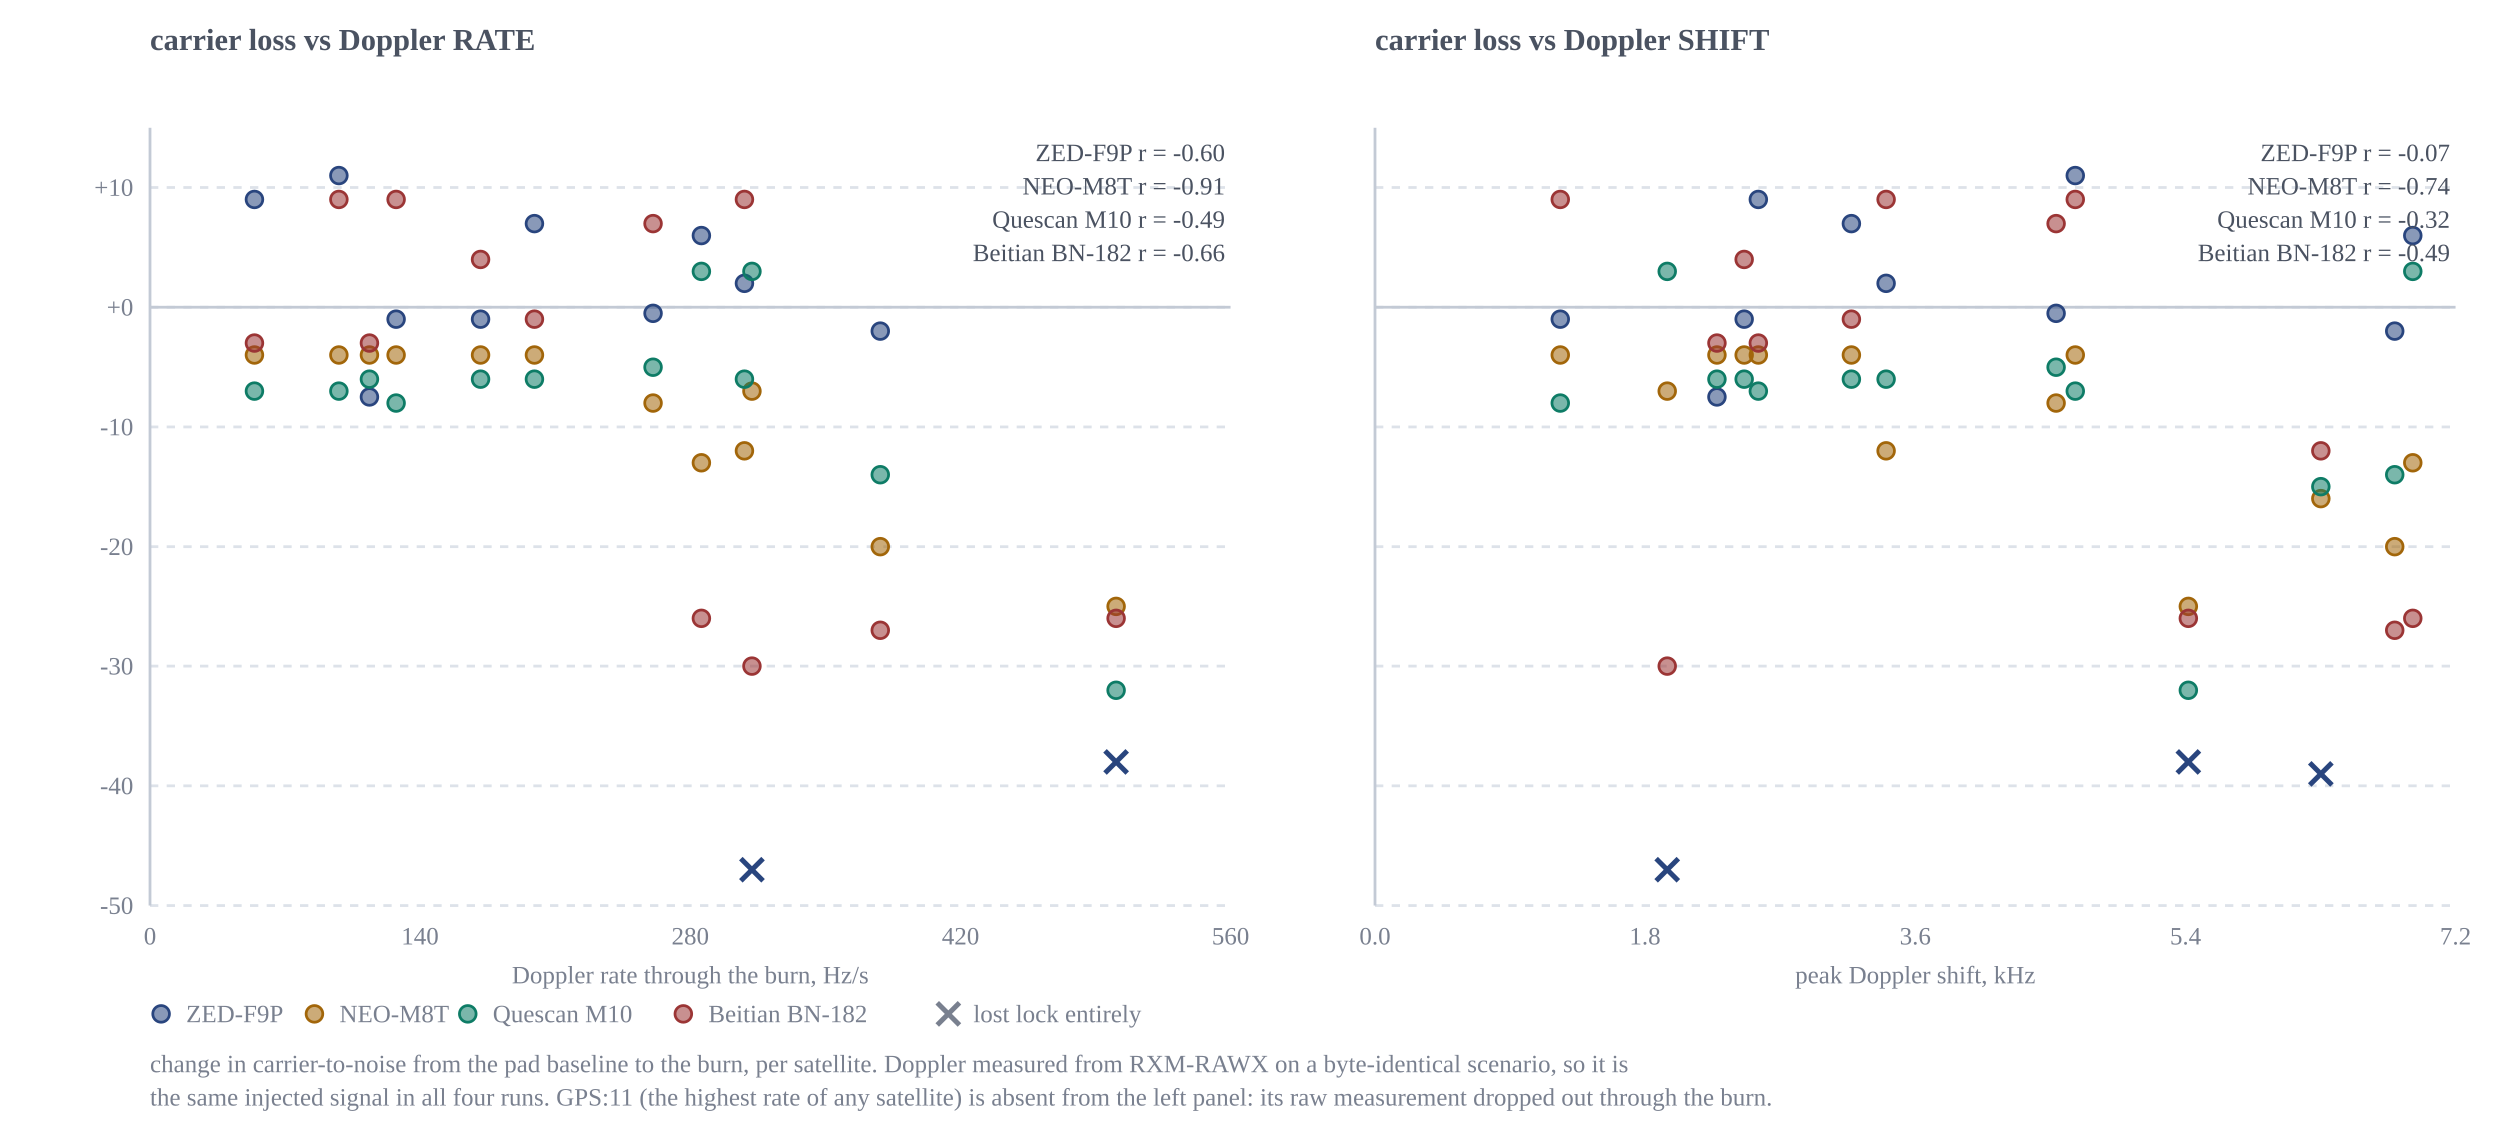
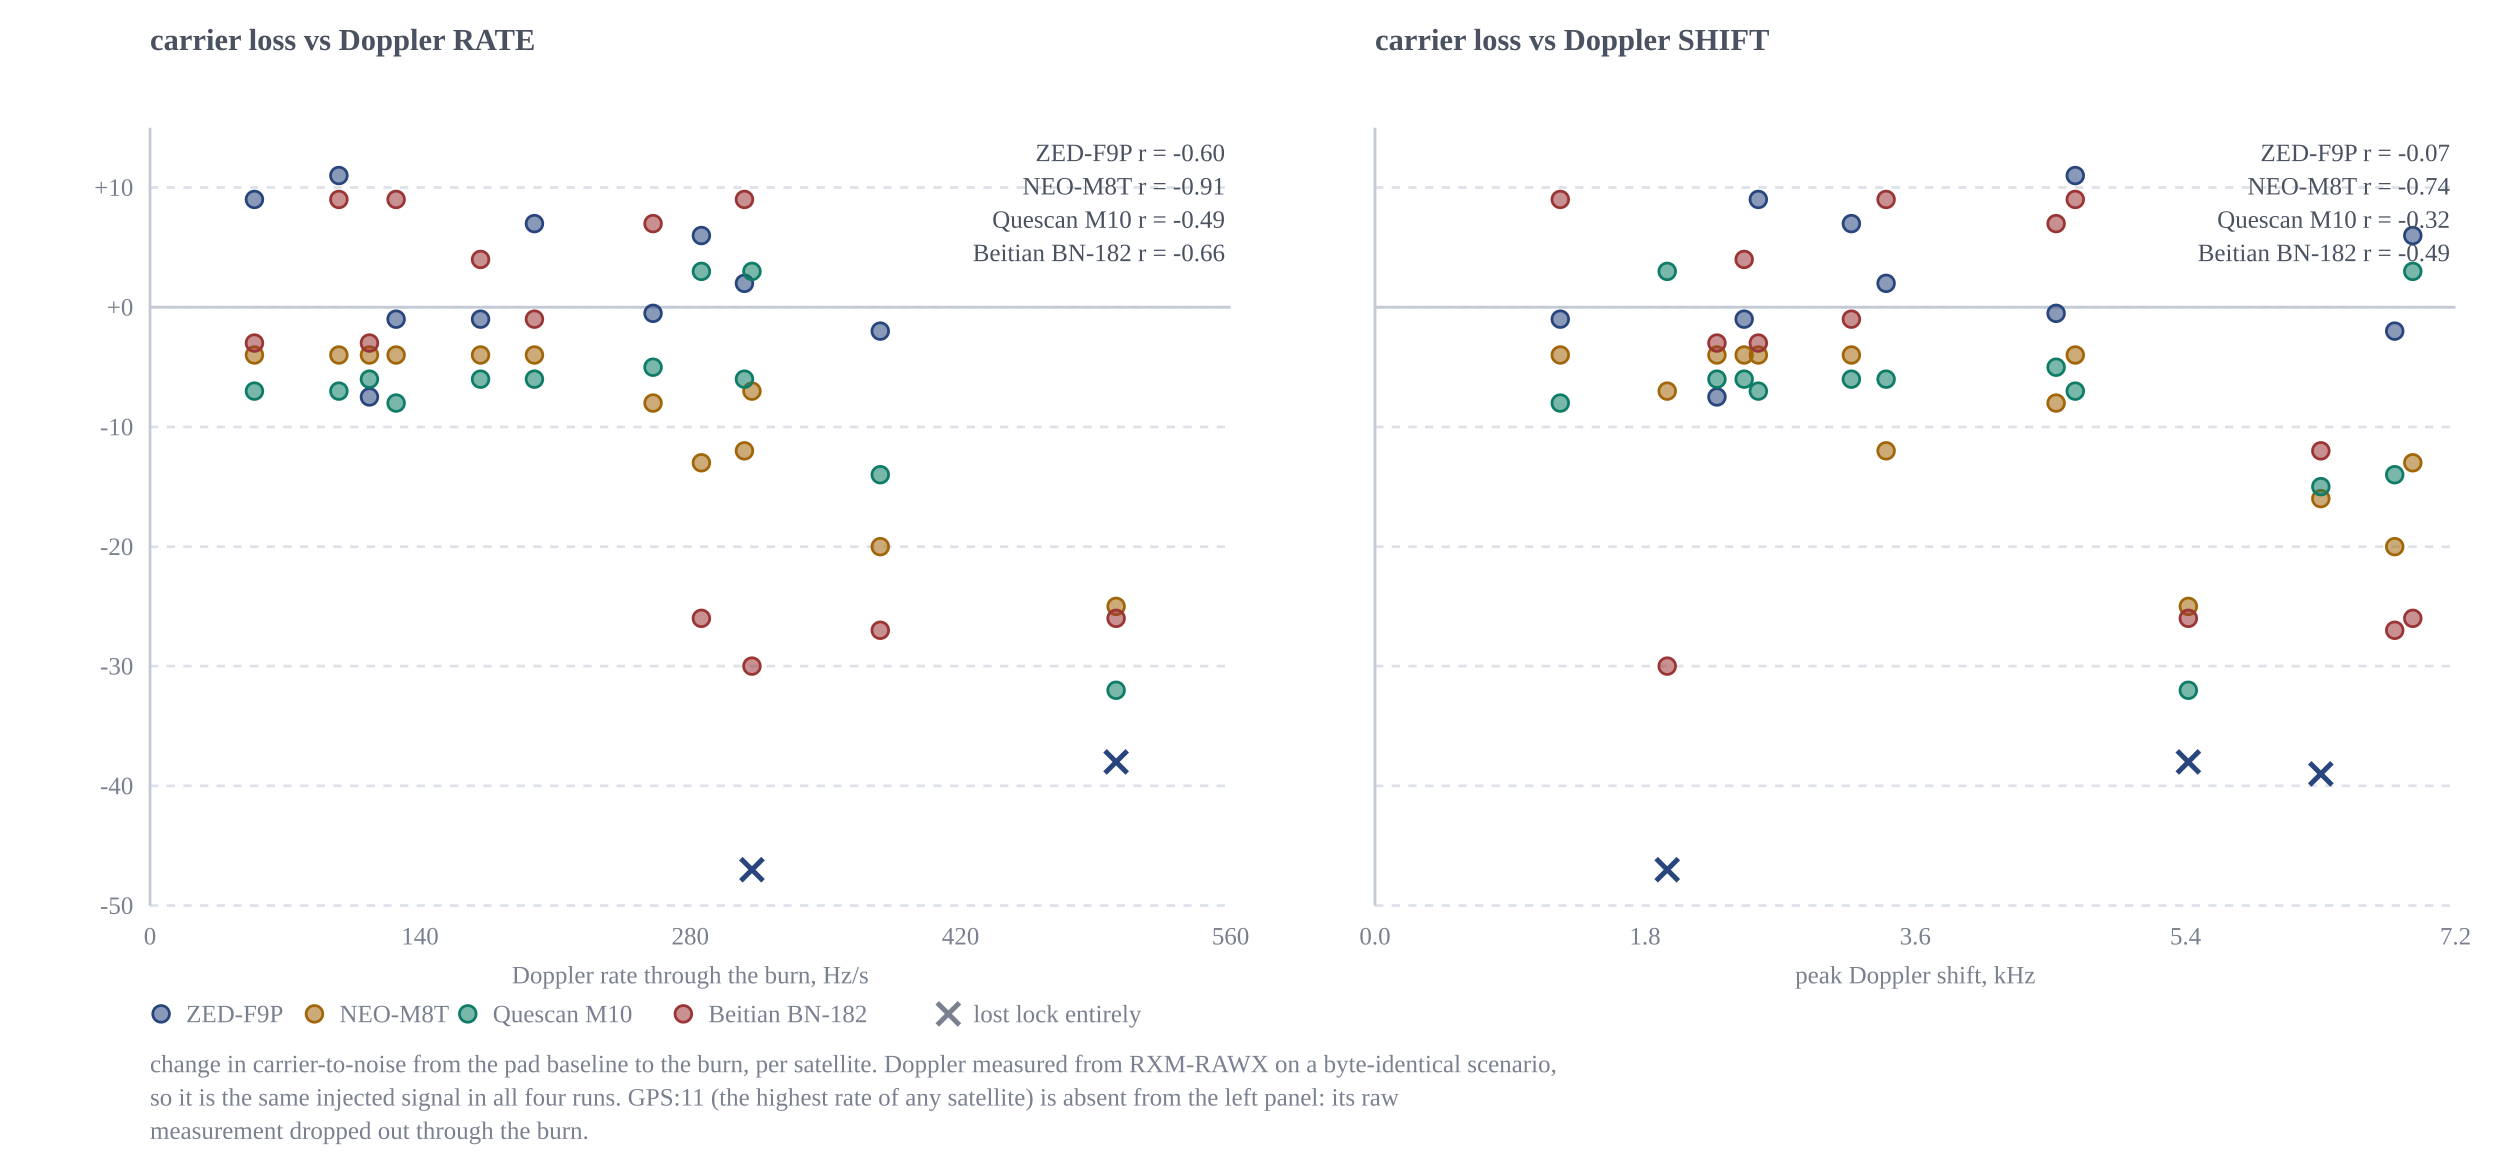
- <svg xmlns="http://www.w3.org/2000/svg" viewBox="0 0 900 410" role="img" aria-label="Carrier-to-noise change through the burn against measured Doppler rate and against peak Doppler shift. Loss tracks the rate on all four receivers and tracks the shift far more weakly.">
+ <svg xmlns="http://www.w3.org/2000/svg" viewBox="0 0 900 422" role="img" aria-label="Carrier-to-noise change through the burn against measured Doppler rate and against peak Doppler shift. Loss tracks the rate on all four receivers and tracks the shift far more weakly.">
  <style>.ax{stroke:var(--rule-strong,#C3CAD5);stroke-width:1}.gl{stroke:var(--rule,#DDE2E9);stroke-width:1;stroke-dasharray:3 3}.lbl{font-family:var(--f-mono,monospace);font-size:9px;fill:var(--ink-3,#79808F)}.ttl{font-family:var(--f-display,sans-serif);font-size:11px;font-weight:600;fill:var(--ink-2,#4A5261)}.rr{font-family:var(--f-mono,monospace);font-size:9px;fill:var(--ink-2,#4A5261)}</style>
  <text class="ttl" x="54" y="18">carrier loss vs Doppler RATE</text>
  <line class="gl" x1="54.0" y1="326.0" x2="443.0" y2="326.0" />
  <text class="lbl" x="48.0" y="329.0" text-anchor="end">-50</text>
  <line class="gl" x1="54.0" y1="282.9" x2="443.0" y2="282.9" />
  <text class="lbl" x="48.0" y="285.9" text-anchor="end">-40</text>
  <line class="gl" x1="54.0" y1="239.8" x2="443.0" y2="239.8" />
  <text class="lbl" x="48.0" y="242.8" text-anchor="end">-30</text>
  <line class="gl" x1="54.0" y1="196.8" x2="443.0" y2="196.8" />
  <text class="lbl" x="48.0" y="199.8" text-anchor="end">-20</text>
  <line class="gl" x1="54.0" y1="153.7" x2="443.0" y2="153.7" />
  <text class="lbl" x="48.0" y="156.7" text-anchor="end">-10</text>
  <line class="gl" x1="54.0" y1="110.6" x2="443.0" y2="110.6" />
  <text class="lbl" x="48.0" y="113.6" text-anchor="end">+0</text>
  <line class="gl" x1="54.0" y1="67.5" x2="443.0" y2="67.5" />
  <text class="lbl" x="48.0" y="70.5" text-anchor="end">+10</text>
  <line class="ax" x1="54.0" y1="110.6" x2="443.0" y2="110.6" />
  <line class="ax" x1="54.0" y1="46.0" x2="54.0" y2="326.0" />
  <text class="lbl" x="54.0" y="340.0" text-anchor="middle">0</text>
  <text class="lbl" x="151.2" y="340.0" text-anchor="middle">140</text>
  <text class="lbl" x="248.5" y="340.0" text-anchor="middle">280</text>
  <text class="lbl" x="345.8" y="340.0" text-anchor="middle">420</text>
  <text class="lbl" x="443.0" y="340.0" text-anchor="middle">560</text>
  <text class="lbl" x="248.5" y="354.0" text-anchor="middle">Doppler rate through the burn, Hz/s</text>
  <circle cx="252.5" cy="84.8" r="3" fill="var(--accent, #29457E)" fill-opacity="0.55" stroke="var(--accent, #29457E)" />
  <path d="M266.7,309.1 L274.7,317.1 M266.7,317.1 L274.7,309.1" stroke="var(--accent, #29457E)" stroke-width="1.8" fill="none" />
  <circle cx="122.0" cy="63.2" r="3" fill="var(--accent, #29457E)" fill-opacity="0.55" stroke="var(--accent, #29457E)" />
  <circle cx="173.0" cy="114.9" r="3" fill="var(--accent, #29457E)" fill-opacity="0.55" stroke="var(--accent, #29457E)" />
  <circle cx="192.4" cy="80.5" r="3" fill="var(--accent, #29457E)" fill-opacity="0.55" stroke="var(--accent, #29457E)" />
  <circle cx="142.6" cy="114.9" r="3" fill="var(--accent, #29457E)" fill-opacity="0.55" stroke="var(--accent, #29457E)" />
  <circle cx="268.0" cy="102.0" r="3" fill="var(--accent, #29457E)" fill-opacity="0.55" stroke="var(--accent, #29457E)" />
  <circle cx="316.9" cy="119.2" r="3" fill="var(--accent, #29457E)" fill-opacity="0.55" stroke="var(--accent, #29457E)" />
  <circle cx="235.1" cy="112.8" r="3" fill="var(--accent, #29457E)" fill-opacity="0.55" stroke="var(--accent, #29457E)" />
  <path d="M397.8,270.3 L405.8,278.3 M397.8,278.3 L405.8,270.3" stroke="var(--accent, #29457E)" stroke-width="1.8" fill="none" />
  <circle cx="91.6" cy="71.8" r="3" fill="var(--accent, #29457E)" fill-opacity="0.55" stroke="var(--accent, #29457E)" />
  <circle cx="133.0" cy="142.9" r="3" fill="var(--accent, #29457E)" fill-opacity="0.55" stroke="var(--accent, #29457E)" />
  <text class="rr" x="441.0" y="58.0" text-anchor="end">ZED-F9P  r = -0.60</text>
  <circle cx="252.5" cy="166.6" r="3" fill="var(--blocked, #A2660A)" fill-opacity="0.55" stroke="var(--blocked, #A2660A)" />
  <circle cx="270.7" cy="140.8" r="3" fill="var(--blocked, #A2660A)" fill-opacity="0.55" stroke="var(--blocked, #A2660A)" />
  <circle cx="122.0" cy="127.8" r="3" fill="var(--blocked, #A2660A)" fill-opacity="0.55" stroke="var(--blocked, #A2660A)" />
  <circle cx="173.0" cy="127.8" r="3" fill="var(--blocked, #A2660A)" fill-opacity="0.55" stroke="var(--blocked, #A2660A)" />
  <circle cx="192.4" cy="127.8" r="3" fill="var(--blocked, #A2660A)" fill-opacity="0.55" stroke="var(--blocked, #A2660A)" />
  <circle cx="142.6" cy="127.8" r="3" fill="var(--blocked, #A2660A)" fill-opacity="0.55" stroke="var(--blocked, #A2660A)" />
  <circle cx="268.0" cy="162.3" r="3" fill="var(--blocked, #A2660A)" fill-opacity="0.55" stroke="var(--blocked, #A2660A)" />
  <circle cx="316.9" cy="196.8" r="3" fill="var(--blocked, #A2660A)" fill-opacity="0.55" stroke="var(--blocked, #A2660A)" />
  <circle cx="235.1" cy="145.1" r="3" fill="var(--blocked, #A2660A)" fill-opacity="0.55" stroke="var(--blocked, #A2660A)" />
  <circle cx="401.8" cy="218.3" r="3" fill="var(--blocked, #A2660A)" fill-opacity="0.55" stroke="var(--blocked, #A2660A)" />
  <circle cx="91.6" cy="127.8" r="3" fill="var(--blocked, #A2660A)" fill-opacity="0.55" stroke="var(--blocked, #A2660A)" />
  <circle cx="133.0" cy="127.8" r="3" fill="var(--blocked, #A2660A)" fill-opacity="0.55" stroke="var(--blocked, #A2660A)" />
  <text class="rr" x="441.0" y="70.0" text-anchor="end">NEO-M8T  r = -0.91</text>
  <circle cx="252.5" cy="97.7" r="3" fill="var(--fix, #0E7C66)" fill-opacity="0.55" stroke="var(--fix, #0E7C66)" />
  <circle cx="270.7" cy="97.7" r="3" fill="var(--fix, #0E7C66)" fill-opacity="0.55" stroke="var(--fix, #0E7C66)" />
  <circle cx="122.0" cy="140.8" r="3" fill="var(--fix, #0E7C66)" fill-opacity="0.55" stroke="var(--fix, #0E7C66)" />
  <circle cx="173.0" cy="136.5" r="3" fill="var(--fix, #0E7C66)" fill-opacity="0.55" stroke="var(--fix, #0E7C66)" />
  <circle cx="192.4" cy="136.5" r="3" fill="var(--fix, #0E7C66)" fill-opacity="0.55" stroke="var(--fix, #0E7C66)" />
  <circle cx="142.6" cy="145.1" r="3" fill="var(--fix, #0E7C66)" fill-opacity="0.55" stroke="var(--fix, #0E7C66)" />
  <circle cx="268.0" cy="136.5" r="3" fill="var(--fix, #0E7C66)" fill-opacity="0.55" stroke="var(--fix, #0E7C66)" />
  <circle cx="316.9" cy="170.9" r="3" fill="var(--fix, #0E7C66)" fill-opacity="0.55" stroke="var(--fix, #0E7C66)" />
  <circle cx="235.1" cy="132.2" r="3" fill="var(--fix, #0E7C66)" fill-opacity="0.55" stroke="var(--fix, #0E7C66)" />
  <circle cx="401.8" cy="248.5" r="3" fill="var(--fix, #0E7C66)" fill-opacity="0.55" stroke="var(--fix, #0E7C66)" />
  <circle cx="91.6" cy="140.8" r="3" fill="var(--fix, #0E7C66)" fill-opacity="0.55" stroke="var(--fix, #0E7C66)" />
  <circle cx="133.0" cy="136.5" r="3" fill="var(--fix, #0E7C66)" fill-opacity="0.55" stroke="var(--fix, #0E7C66)" />
  <text class="rr" x="441.0" y="82.0" text-anchor="end">Quescan M10  r = -0.49</text>
  <circle cx="252.5" cy="222.6" r="3" fill="var(--nolock, #9B3535)" fill-opacity="0.55" stroke="var(--nolock, #9B3535)" />
  <circle cx="270.7" cy="239.8" r="3" fill="var(--nolock, #9B3535)" fill-opacity="0.55" stroke="var(--nolock, #9B3535)" />
  <circle cx="122.0" cy="71.8" r="3" fill="var(--nolock, #9B3535)" fill-opacity="0.55" stroke="var(--nolock, #9B3535)" />
  <circle cx="173.0" cy="93.4" r="3" fill="var(--nolock, #9B3535)" fill-opacity="0.55" stroke="var(--nolock, #9B3535)" />
  <circle cx="192.4" cy="114.9" r="3" fill="var(--nolock, #9B3535)" fill-opacity="0.55" stroke="var(--nolock, #9B3535)" />
  <circle cx="142.6" cy="71.8" r="3" fill="var(--nolock, #9B3535)" fill-opacity="0.55" stroke="var(--nolock, #9B3535)" />
  <circle cx="268.0" cy="71.8" r="3" fill="var(--nolock, #9B3535)" fill-opacity="0.55" stroke="var(--nolock, #9B3535)" />
  <circle cx="316.9" cy="226.9" r="3" fill="var(--nolock, #9B3535)" fill-opacity="0.55" stroke="var(--nolock, #9B3535)" />
  <circle cx="235.1" cy="80.5" r="3" fill="var(--nolock, #9B3535)" fill-opacity="0.55" stroke="var(--nolock, #9B3535)" />
  <circle cx="401.8" cy="222.6" r="3" fill="var(--nolock, #9B3535)" fill-opacity="0.55" stroke="var(--nolock, #9B3535)" />
  <circle cx="91.6" cy="123.5" r="3" fill="var(--nolock, #9B3535)" fill-opacity="0.55" stroke="var(--nolock, #9B3535)" />
  <circle cx="133.0" cy="123.5" r="3" fill="var(--nolock, #9B3535)" fill-opacity="0.55" stroke="var(--nolock, #9B3535)" />
  <text class="rr" x="441.0" y="94.0" text-anchor="end">Beitian BN-182  r = -0.66</text>
  <text class="ttl" x="495" y="18">carrier loss vs Doppler SHIFT</text>
  <line class="gl" x1="495.0" y1="326.0" x2="884.0" y2="326.0" />
  <line class="gl" x1="495.0" y1="282.9" x2="884.0" y2="282.9" />
  <line class="gl" x1="495.0" y1="239.8" x2="884.0" y2="239.8" />
  <line class="gl" x1="495.0" y1="196.8" x2="884.0" y2="196.8" />
  <line class="gl" x1="495.0" y1="153.7" x2="884.0" y2="153.7" />
  <line class="gl" x1="495.0" y1="110.6" x2="884.0" y2="110.6" />
  <line class="gl" x1="495.0" y1="67.5" x2="884.0" y2="67.5" />
  <line class="ax" x1="495.0" y1="110.6" x2="884.0" y2="110.6" />
  <line class="ax" x1="495.0" y1="46.0" x2="495.0" y2="326.0" />
  <text class="lbl" x="495.0" y="340.0" text-anchor="middle">0.0</text>
  <text class="lbl" x="592.2" y="340.0" text-anchor="middle">1.8</text>
  <text class="lbl" x="689.5" y="340.0" text-anchor="middle">3.6</text>
  <text class="lbl" x="786.8" y="340.0" text-anchor="middle">5.4</text>
  <text class="lbl" x="884.0" y="340.0" text-anchor="middle">7.2</text>
  <text class="lbl" x="689.5" y="354.0" text-anchor="middle">peak Doppler shift, kHz</text>
  <circle cx="868.6" cy="84.8" r="3" fill="var(--accent, #29457E)" fill-opacity="0.55" stroke="var(--accent, #29457E)" />
  <path d="M596.2,309.1 L604.2,317.1 M596.2,317.1 L604.2,309.1" stroke="var(--accent, #29457E)" stroke-width="1.8" fill="none" />
  <path d="M831.5,274.6 L839.5,282.6 M831.5,282.6 L839.5,274.6" stroke="var(--accent, #29457E)" stroke-width="1.8" fill="none" />
  <circle cx="747.1" cy="63.2" r="3" fill="var(--accent, #29457E)" fill-opacity="0.55" stroke="var(--accent, #29457E)" />
  <circle cx="627.9" cy="114.9" r="3" fill="var(--accent, #29457E)" fill-opacity="0.55" stroke="var(--accent, #29457E)" />
  <circle cx="666.5" cy="80.5" r="3" fill="var(--accent, #29457E)" fill-opacity="0.55" stroke="var(--accent, #29457E)" />
  <circle cx="561.7" cy="114.9" r="3" fill="var(--accent, #29457E)" fill-opacity="0.55" stroke="var(--accent, #29457E)" />
  <circle cx="679.0" cy="102.0" r="3" fill="var(--accent, #29457E)" fill-opacity="0.55" stroke="var(--accent, #29457E)" />
  <circle cx="862.1" cy="119.2" r="3" fill="var(--accent, #29457E)" fill-opacity="0.55" stroke="var(--accent, #29457E)" />
  <circle cx="740.2" cy="112.8" r="3" fill="var(--accent, #29457E)" fill-opacity="0.55" stroke="var(--accent, #29457E)" />
  <path d="M783.8,270.3 L791.8,278.3 M783.8,278.3 L791.8,270.3" stroke="var(--accent, #29457E)" stroke-width="1.8" fill="none" />
  <circle cx="633.0" cy="71.8" r="3" fill="var(--accent, #29457E)" fill-opacity="0.55" stroke="var(--accent, #29457E)" />
  <circle cx="618.1" cy="142.9" r="3" fill="var(--accent, #29457E)" fill-opacity="0.55" stroke="var(--accent, #29457E)" />
  <text class="rr" x="882.0" y="58.0" text-anchor="end">ZED-F9P  r = -0.07</text>
  <circle cx="868.6" cy="166.6" r="3" fill="var(--blocked, #A2660A)" fill-opacity="0.55" stroke="var(--blocked, #A2660A)" />
  <circle cx="600.2" cy="140.8" r="3" fill="var(--blocked, #A2660A)" fill-opacity="0.55" stroke="var(--blocked, #A2660A)" />
  <circle cx="835.5" cy="179.5" r="3" fill="var(--blocked, #A2660A)" fill-opacity="0.55" stroke="var(--blocked, #A2660A)" />
  <circle cx="747.1" cy="127.8" r="3" fill="var(--blocked, #A2660A)" fill-opacity="0.55" stroke="var(--blocked, #A2660A)" />
  <circle cx="627.9" cy="127.8" r="3" fill="var(--blocked, #A2660A)" fill-opacity="0.55" stroke="var(--blocked, #A2660A)" />
  <circle cx="666.5" cy="127.8" r="3" fill="var(--blocked, #A2660A)" fill-opacity="0.55" stroke="var(--blocked, #A2660A)" />
  <circle cx="561.7" cy="127.8" r="3" fill="var(--blocked, #A2660A)" fill-opacity="0.55" stroke="var(--blocked, #A2660A)" />
  <circle cx="679.0" cy="162.3" r="3" fill="var(--blocked, #A2660A)" fill-opacity="0.55" stroke="var(--blocked, #A2660A)" />
  <circle cx="862.1" cy="196.8" r="3" fill="var(--blocked, #A2660A)" fill-opacity="0.55" stroke="var(--blocked, #A2660A)" />
  <circle cx="740.2" cy="145.1" r="3" fill="var(--blocked, #A2660A)" fill-opacity="0.55" stroke="var(--blocked, #A2660A)" />
  <circle cx="787.8" cy="218.3" r="3" fill="var(--blocked, #A2660A)" fill-opacity="0.55" stroke="var(--blocked, #A2660A)" />
  <circle cx="633.0" cy="127.8" r="3" fill="var(--blocked, #A2660A)" fill-opacity="0.55" stroke="var(--blocked, #A2660A)" />
  <circle cx="618.1" cy="127.8" r="3" fill="var(--blocked, #A2660A)" fill-opacity="0.55" stroke="var(--blocked, #A2660A)" />
  <text class="rr" x="882.0" y="70.0" text-anchor="end">NEO-M8T  r = -0.74</text>
  <circle cx="868.6" cy="97.7" r="3" fill="var(--fix, #0E7C66)" fill-opacity="0.55" stroke="var(--fix, #0E7C66)" />
  <circle cx="600.2" cy="97.7" r="3" fill="var(--fix, #0E7C66)" fill-opacity="0.55" stroke="var(--fix, #0E7C66)" />
  <circle cx="835.5" cy="175.2" r="3" fill="var(--fix, #0E7C66)" fill-opacity="0.55" stroke="var(--fix, #0E7C66)" />
  <circle cx="747.1" cy="140.8" r="3" fill="var(--fix, #0E7C66)" fill-opacity="0.55" stroke="var(--fix, #0E7C66)" />
  <circle cx="627.9" cy="136.5" r="3" fill="var(--fix, #0E7C66)" fill-opacity="0.55" stroke="var(--fix, #0E7C66)" />
  <circle cx="666.5" cy="136.5" r="3" fill="var(--fix, #0E7C66)" fill-opacity="0.55" stroke="var(--fix, #0E7C66)" />
  <circle cx="561.7" cy="145.1" r="3" fill="var(--fix, #0E7C66)" fill-opacity="0.55" stroke="var(--fix, #0E7C66)" />
  <circle cx="679.0" cy="136.5" r="3" fill="var(--fix, #0E7C66)" fill-opacity="0.55" stroke="var(--fix, #0E7C66)" />
  <circle cx="862.1" cy="170.9" r="3" fill="var(--fix, #0E7C66)" fill-opacity="0.55" stroke="var(--fix, #0E7C66)" />
  <circle cx="740.2" cy="132.2" r="3" fill="var(--fix, #0E7C66)" fill-opacity="0.55" stroke="var(--fix, #0E7C66)" />
  <circle cx="787.8" cy="248.5" r="3" fill="var(--fix, #0E7C66)" fill-opacity="0.55" stroke="var(--fix, #0E7C66)" />
  <circle cx="633.0" cy="140.8" r="3" fill="var(--fix, #0E7C66)" fill-opacity="0.55" stroke="var(--fix, #0E7C66)" />
  <circle cx="618.1" cy="136.5" r="3" fill="var(--fix, #0E7C66)" fill-opacity="0.55" stroke="var(--fix, #0E7C66)" />
  <text class="rr" x="882.0" y="82.0" text-anchor="end">Quescan M10  r = -0.32</text>
  <circle cx="868.6" cy="222.6" r="3" fill="var(--nolock, #9B3535)" fill-opacity="0.55" stroke="var(--nolock, #9B3535)" />
  <circle cx="600.2" cy="239.8" r="3" fill="var(--nolock, #9B3535)" fill-opacity="0.55" stroke="var(--nolock, #9B3535)" />
  <circle cx="835.5" cy="162.3" r="3" fill="var(--nolock, #9B3535)" fill-opacity="0.55" stroke="var(--nolock, #9B3535)" />
  <circle cx="747.1" cy="71.8" r="3" fill="var(--nolock, #9B3535)" fill-opacity="0.55" stroke="var(--nolock, #9B3535)" />
  <circle cx="627.9" cy="93.4" r="3" fill="var(--nolock, #9B3535)" fill-opacity="0.55" stroke="var(--nolock, #9B3535)" />
  <circle cx="666.5" cy="114.9" r="3" fill="var(--nolock, #9B3535)" fill-opacity="0.55" stroke="var(--nolock, #9B3535)" />
  <circle cx="561.7" cy="71.8" r="3" fill="var(--nolock, #9B3535)" fill-opacity="0.55" stroke="var(--nolock, #9B3535)" />
  <circle cx="679.0" cy="71.8" r="3" fill="var(--nolock, #9B3535)" fill-opacity="0.55" stroke="var(--nolock, #9B3535)" />
  <circle cx="862.1" cy="226.9" r="3" fill="var(--nolock, #9B3535)" fill-opacity="0.55" stroke="var(--nolock, #9B3535)" />
  <circle cx="740.2" cy="80.5" r="3" fill="var(--nolock, #9B3535)" fill-opacity="0.55" stroke="var(--nolock, #9B3535)" />
  <circle cx="787.8" cy="222.6" r="3" fill="var(--nolock, #9B3535)" fill-opacity="0.55" stroke="var(--nolock, #9B3535)" />
  <circle cx="633.0" cy="123.5" r="3" fill="var(--nolock, #9B3535)" fill-opacity="0.55" stroke="var(--nolock, #9B3535)" />
  <circle cx="618.1" cy="123.5" r="3" fill="var(--nolock, #9B3535)" fill-opacity="0.55" stroke="var(--nolock, #9B3535)" />
  <text class="rr" x="882.0" y="94.0" text-anchor="end">Beitian BN-182  r = -0.49</text>
  <circle cx="58.0" cy="365.0" r="3" fill="var(--accent, #29457E)" fill-opacity="0.55" stroke="var(--accent, #29457E)" />
  <text class="lbl" x="67.0" y="368.0">ZED-F9P</text>
  <circle cx="113.2" cy="365.0" r="3" fill="var(--blocked, #A2660A)" fill-opacity="0.55" stroke="var(--blocked, #A2660A)" />
  <text class="lbl" x="122.2" y="368.0">NEO-M8T</text>
  <circle cx="168.4" cy="365.0" r="3" fill="var(--fix, #0E7C66)" fill-opacity="0.55" stroke="var(--fix, #0E7C66)" />
  <text class="lbl" x="177.4" y="368.0">Quescan M10</text>
  <circle cx="246.0" cy="365.0" r="3" fill="var(--nolock, #9B3535)" fill-opacity="0.55" stroke="var(--nolock, #9B3535)" />
  <text class="lbl" x="255.0" y="368.0">Beitian BN-182</text>
  <path d="M337.4,361.0 L345.4,369.0 M337.4,369.0 L345.4,361.0" stroke="var(--ink-3,#79808F)" stroke-width="1.8" fill="none" />
  <text class="lbl" x="350.4" y="368.0">lost lock entirely</text>
-   <text class="lbl" x="54.0" y="386.0">change in carrier-to-noise from the pad baseline to the burn, per satellite. Doppler measured from RXM-RAWX on a byte-identical scenario, so it is</text>
-   <text class="lbl" x="54.0" y="398.0">the same injected signal in all four runs. GPS:11 (the highest rate of any satellite) is absent from the left panel: its raw measurement dropped out through the burn.</text>
+   <text class="lbl" x="54.0" y="386.0">change in carrier-to-noise from the pad baseline to the burn, per satellite. Doppler measured from RXM-RAWX on a byte-identical scenario,</text>
+   <text class="lbl" x="54.0" y="398.0">so it is the same injected signal in all four runs. GPS:11 (the highest rate of any satellite) is absent from the left panel: its raw</text>
+   <text class="lbl" x="54.0" y="410.0">measurement dropped out through the burn.</text>
</svg>
